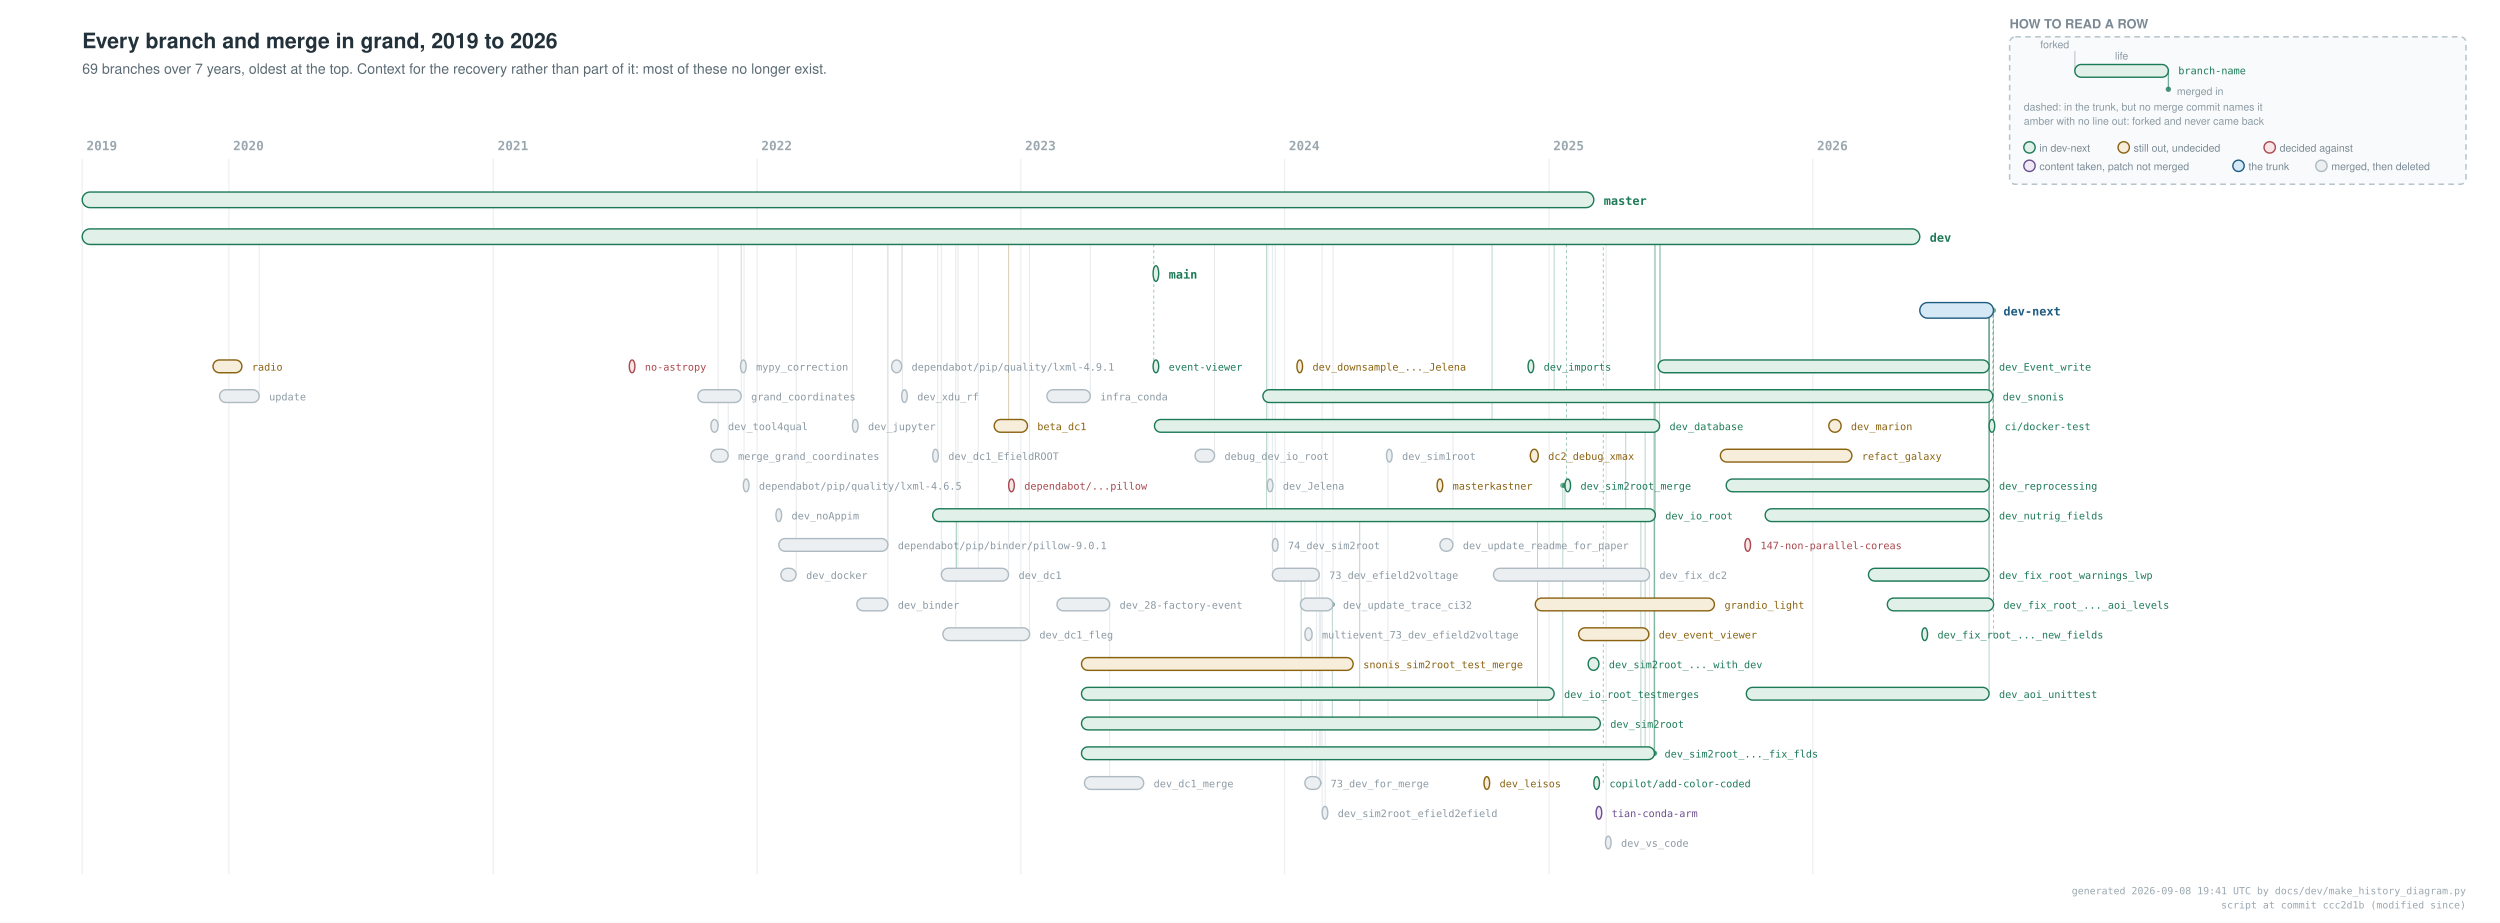
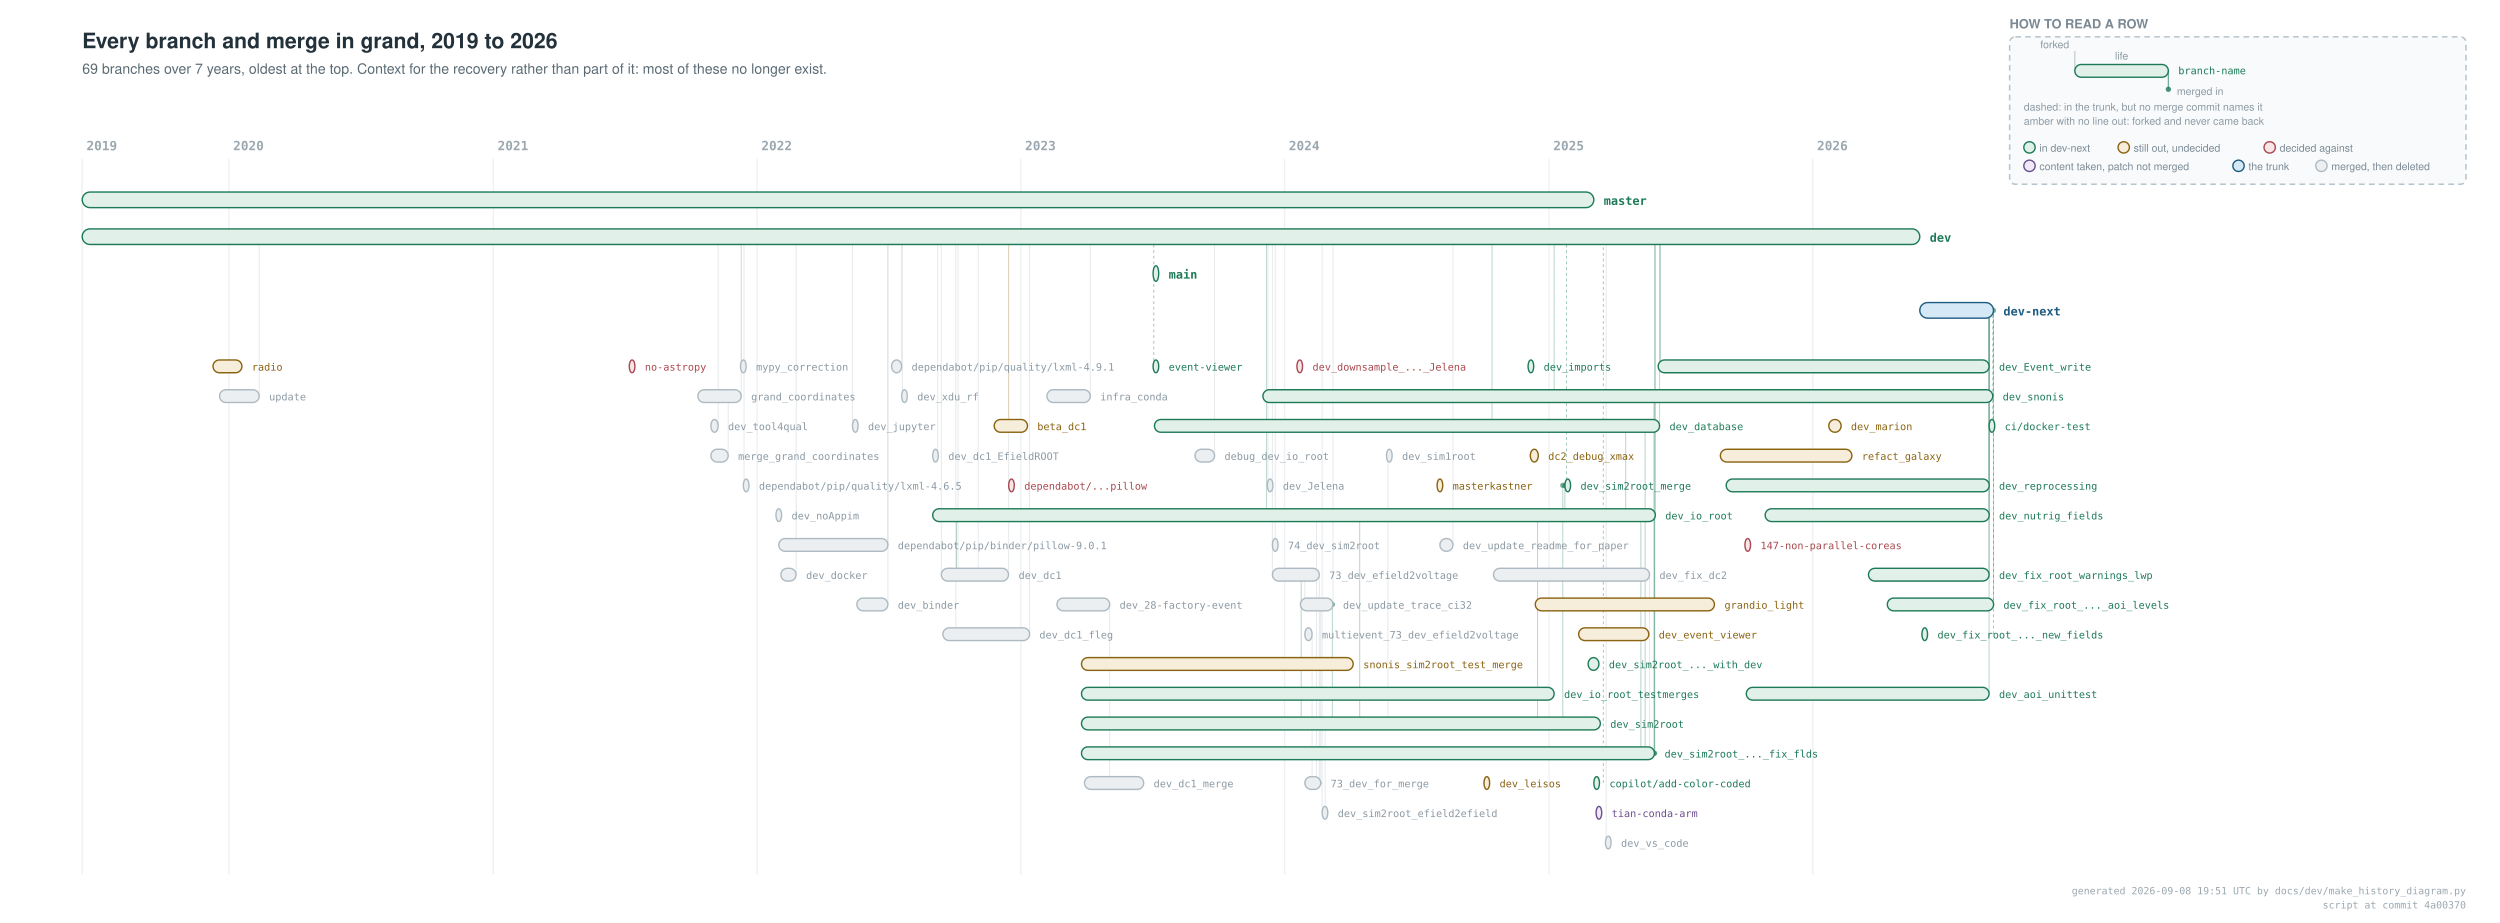
<svg xmlns="http://www.w3.org/2000/svg" viewBox="0 0 1764 651" width="1764" height="651" font-family="IBM Plex Sans, Helvetica, Arial, sans-serif">
  <rect width="1764" height="651" fill="#FFFFFF" />
  <text x="58" y="34" font-size="15" font-weight="600" fill="#22313A">Every branch and merge in grand, 2019 to 2026</text>
  <text x="58" y="52" font-size="10" fill="#5A6A73">69 branches over 7 years, oldest at the top. Context for the recovery rather than part of it: most of these no longer exist.</text>
  <line x1="58.0" y1="112" x2="58.0" y2="617" stroke="#EEF1F3" stroke-width="1" />
  <text x="61.0" y="106" font-family="IBM Plex Mono, monospace" font-size="9" font-weight="600" fill="#9AA7AF">2019</text>
  <line x1="161.5" y1="112" x2="161.5" y2="617" stroke="#EEF1F3" stroke-width="1" />
  <text x="164.5" y="106" font-family="IBM Plex Mono, monospace" font-size="9" font-weight="600" fill="#9AA7AF">2020</text>
  <line x1="348.1" y1="112" x2="348.1" y2="617" stroke="#EEF1F3" stroke-width="1" />
  <text x="351.1" y="106" font-family="IBM Plex Mono, monospace" font-size="9" font-weight="600" fill="#9AA7AF">2021</text>
  <line x1="534.2" y1="112" x2="534.2" y2="617" stroke="#EEF1F3" stroke-width="1" />
  <text x="537.2" y="106" font-family="IBM Plex Mono, monospace" font-size="9" font-weight="600" fill="#9AA7AF">2022</text>
  <line x1="720.3" y1="112" x2="720.3" y2="617" stroke="#EEF1F3" stroke-width="1" />
  <text x="723.3" y="106" font-family="IBM Plex Mono, monospace" font-size="9" font-weight="600" fill="#9AA7AF">2023</text>
  <line x1="906.4" y1="112" x2="906.4" y2="617" stroke="#EEF1F3" stroke-width="1" />
  <text x="909.4" y="106" font-family="IBM Plex Mono, monospace" font-size="9" font-weight="600" fill="#9AA7AF">2024</text>
  <line x1="1093.0" y1="112" x2="1093.0" y2="617" stroke="#EEF1F3" stroke-width="1" />
  <text x="1096.0" y="106" font-family="IBM Plex Mono, monospace" font-size="9" font-weight="600" fill="#9AA7AF">2025</text>
  <line x1="1279.1" y1="112" x2="1279.1" y2="617" stroke="#EEF1F3" stroke-width="1" />
  <text x="1282.1" y="106" font-family="IBM Plex Mono, monospace" font-size="9" font-weight="600" fill="#9AA7AF">2026</text>
  <path d="M 182.9 279.5 L 182.9 167.0" stroke="#AEBAC2" stroke-width="0.7" fill="none" opacity="0.32" />
  <circle cx="182.9" cy="167.0" r="1.9" fill="#AEBAC2" opacity="0.6" />
  <path d="M 506.7 300.5 L 506.7 167.0" stroke="#AEBAC2" stroke-width="0.7" fill="none" opacity="0.32" />
  <circle cx="506.7" cy="167.0" r="1.9" fill="#AEBAC2" opacity="0.6" />
  <path d="M 523.0 279.5 L 523.0 167.0" stroke="#AEBAC2" stroke-width="0.7" fill="none" opacity="0.32" />
  <circle cx="523.0" cy="167.0" r="1.9" fill="#AEBAC2" opacity="0.6" />
  <path d="M 513.8 321.5 L 513.8 279.5" stroke="#AEBAC2" stroke-width="0.7" fill="none" opacity="0.32" />
  <circle cx="513.8" cy="279.5" r="1.9" fill="#AEBAC2" opacity="0.6" />
  <path d="M 523.0 258.5 L 523.0 167.0" stroke="#AEBAC2" stroke-width="0.7" fill="none" opacity="0.32" />
  <circle cx="523.0" cy="167.0" r="1.9" fill="#AEBAC2" opacity="0.6" />
  <path d="M 525.0 342.5 L 525.0 167.0" stroke="#AEBAC2" stroke-width="0.7" fill="none" opacity="0.32" />
  <circle cx="525.0" cy="167.0" r="1.9" fill="#AEBAC2" opacity="0.6" />
  <path d="M 561.8 405.5 L 561.8 167.0" stroke="#AEBAC2" stroke-width="0.7" fill="none" opacity="0.32" />
  <circle cx="561.8" cy="167.0" r="1.9" fill="#AEBAC2" opacity="0.6" />
  <path d="M 601.5 300.5 L 601.5 167.0" stroke="#AEBAC2" stroke-width="0.7" fill="none" opacity="0.32" />
  <circle cx="601.5" cy="167.0" r="1.9" fill="#AEBAC2" opacity="0.6" />
  <path d="M 626.5 426.5 L 626.5 167.0" stroke="#AEBAC2" stroke-width="0.7" fill="none" opacity="0.32" />
  <circle cx="626.5" cy="167.0" r="1.9" fill="#AEBAC2" opacity="0.6" />
  <path d="M 626.5 384.5 L 626.5 167.0" stroke="#AEBAC2" stroke-width="0.7" fill="none" opacity="0.32" />
  <circle cx="626.5" cy="167.0" r="1.9" fill="#AEBAC2" opacity="0.6" />
  <path d="M 636.2 258.5 L 636.2 167.0" stroke="#AEBAC2" stroke-width="0.7" fill="none" opacity="0.32" />
  <circle cx="636.2" cy="167.0" r="1.9" fill="#AEBAC2" opacity="0.6" />
  <path d="M 636.7 279.5 L 636.7 167.0" stroke="#AEBAC2" stroke-width="0.7" fill="none" opacity="0.32" />
  <circle cx="636.7" cy="167.0" r="1.9" fill="#AEBAC2" opacity="0.6" />
  <path d="M 674.9 363.5 L 674.9 405.5" stroke="#1D7A57" stroke-width="0.7" fill="none" opacity="0.32" />
  <circle cx="674.9" cy="405.5" r="1.9" fill="#1D7A57" opacity="0.6" />
  <path d="M 661.7 321.5 L 661.7 167.0" stroke="#AEBAC2" stroke-width="0.7" fill="none" opacity="0.32" />
  <circle cx="661.7" cy="167.0" r="1.9" fill="#AEBAC2" opacity="0.6" />
  <path d="M 664.2 405.5 L 664.2 167.0" stroke="#AEBAC2" stroke-width="0.7" fill="none" opacity="0.32" />
  <circle cx="664.2" cy="167.0" r="1.9" fill="#AEBAC2" opacity="0.6" />
  <path d="M 674.4 447.5 L 674.4 167.0" stroke="#AEBAC2" stroke-width="0.7" fill="none" opacity="0.32" />
  <circle cx="674.4" cy="167.0" r="1.9" fill="#AEBAC2" opacity="0.6" />
  <path d="M 676.0 405.5 L 676.0 167.0" stroke="#AEBAC2" stroke-width="0.7" fill="none" opacity="0.32" />
  <circle cx="676.0" cy="167.0" r="1.9" fill="#AEBAC2" opacity="0.6" />
  <path d="M 690.2 405.5 L 690.2 167.0" stroke="#AEBAC2" stroke-width="0.7" fill="none" opacity="0.32" />
  <circle cx="690.2" cy="167.0" r="1.9" fill="#AEBAC2" opacity="0.6" />
  <path d="M 711.7 405.5 L 711.7 300.5" stroke="#AEBAC2" stroke-width="0.7" fill="none" opacity="0.32" />
  <circle cx="711.7" cy="300.5" r="1.9" fill="#AEBAC2" opacity="0.6" />
  <path d="M 711.7 300.5 L 711.7 167.0" stroke="#8A6210" stroke-width="0.7" fill="none" opacity="0.32" />
  <circle cx="711.7" cy="167.0" r="1.9" fill="#8A6210" opacity="0.6" />
  <path d="M 726.4 447.5 L 726.4 167.0" stroke="#AEBAC2" stroke-width="0.7" fill="none" opacity="0.32" />
  <circle cx="726.4" cy="167.0" r="1.9" fill="#AEBAC2" opacity="0.6" />
  <path d="M 769.3 279.5 L 769.3 167.0" stroke="#AEBAC2" stroke-width="0.7" fill="none" opacity="0.32" />
  <circle cx="769.3" cy="167.0" r="1.9" fill="#AEBAC2" opacity="0.6" />
  <path d="M 783.0 426.5 L 783.0 552.5" stroke="#AEBAC2" stroke-width="0.7" fill="none" opacity="0.32" />
  <circle cx="783.0" cy="552.5" r="1.9" fill="#AEBAC2" opacity="0.6" />
  <path d="M 1084.9 510.5 L 1084.9 363.5" stroke="#1D7A57" stroke-width="0.7" fill="none" opacity="0.32" />
  <circle cx="1084.9" cy="363.5" r="1.9" fill="#1D7A57" opacity="0.6" />
  <path d="M 1147.1 363.5 L 1147.1 300.5" stroke="#1D7A57" stroke-width="0.7" fill="none" opacity="0.32" />
  <circle cx="1147.1" cy="300.5" r="1.9" fill="#1D7A57" opacity="0.6" />
  <path d="M 857.0 321.5 L 857.0 167.0" stroke="#AEBAC2" stroke-width="0.7" fill="none" opacity="0.32" />
  <circle cx="857.0" cy="167.0" r="1.9" fill="#AEBAC2" opacity="0.6" />
  <path d="M 893.7 363.5 L 893.7 167.0" stroke="#1D7A57" stroke-width="0.7" fill="none" opacity="0.32" />
  <circle cx="893.7" cy="167.0" r="1.9" fill="#1D7A57" opacity="0.6" />
  <path d="M 894.7 342.5 L 894.7 167.0" stroke="#AEBAC2" stroke-width="0.7" fill="none" opacity="0.32" />
  <circle cx="894.7" cy="167.0" r="1.9" fill="#AEBAC2" opacity="0.6" />
  <path d="M 897.8 405.5 L 897.8 167.0" stroke="#AEBAC2" stroke-width="0.7" fill="none" opacity="0.32" />
  <circle cx="897.8" cy="167.0" r="1.9" fill="#AEBAC2" opacity="0.6" />
  <path d="M 899.8 384.5 L 899.8 167.0" stroke="#AEBAC2" stroke-width="0.7" fill="none" opacity="0.32" />
  <circle cx="899.8" cy="167.0" r="1.9" fill="#AEBAC2" opacity="0.6" />
  <path d="M 1052.8 300.5 L 1052.8 167.0" stroke="#1D7A57" stroke-width="0.7" fill="none" opacity="0.32" />
  <circle cx="1052.8" cy="167.0" r="1.9" fill="#1D7A57" opacity="0.6" />
  <path d="M 918.1 510.5 L 918.1 405.5" stroke="#1D7A57" stroke-width="0.7" fill="none" opacity="0.32" />
  <circle cx="918.1" cy="405.5" r="1.9" fill="#1D7A57" opacity="0.6" />
  <path d="M 920.7 405.5 L 920.7 426.5" stroke="#AEBAC2" stroke-width="0.7" fill="none" opacity="0.32" />
  <circle cx="920.7" cy="426.5" r="1.9" fill="#AEBAC2" opacity="0.6" />
  <path d="M 925.8 447.5 L 925.8 552.5" stroke="#AEBAC2" stroke-width="0.7" fill="none" opacity="0.32" />
  <circle cx="925.8" cy="552.5" r="1.9" fill="#AEBAC2" opacity="0.6" />
  <path d="M 928.9 552.5 L 928.9 363.5" stroke="#AEBAC2" stroke-width="0.7" fill="none" opacity="0.32" />
  <circle cx="928.9" cy="363.5" r="1.9" fill="#AEBAC2" opacity="0.6" />
  <path d="M 930.9 405.5 L 930.9 552.5" stroke="#AEBAC2" stroke-width="0.7" fill="none" opacity="0.32" />
  <circle cx="930.9" cy="552.5" r="1.9" fill="#AEBAC2" opacity="0.6" />
  <path d="M 931.9 552.5 L 931.9 426.5" stroke="#AEBAC2" stroke-width="0.7" fill="none" opacity="0.32" />
  <circle cx="931.9" cy="426.5" r="1.9" fill="#AEBAC2" opacity="0.6" />
  <path d="M 940.1 510.5 L 940.1 426.5" stroke="#1D7A57" stroke-width="0.7" fill="none" opacity="0.32" />
  <circle cx="940.1" cy="426.5" r="1.9" fill="#1D7A57" opacity="0.6" />
  <path d="M 932.9 573.5 L 932.9 167.0" stroke="#AEBAC2" stroke-width="0.7" fill="none" opacity="0.32" />
  <circle cx="932.9" cy="167.0" r="1.9" fill="#AEBAC2" opacity="0.6" />
  <path d="M 935.0 573.5 L 935.0 510.5" stroke="#AEBAC2" stroke-width="0.7" fill="none" opacity="0.32" />
  <circle cx="935.0" cy="510.5" r="1.9" fill="#AEBAC2" opacity="0.6" />
  <path d="M 940.6 426.5 L 940.6 167.0" stroke="#AEBAC2" stroke-width="0.7" fill="none" opacity="0.32" />
  <circle cx="940.6" cy="167.0" r="1.9" fill="#AEBAC2" opacity="0.6" />
  <path d="M 959.4 363.5 L 959.4 510.5" stroke="#1D7A57" stroke-width="0.7" fill="none" opacity="0.32" />
  <circle cx="959.4" cy="510.5" r="1.9" fill="#1D7A57" opacity="0.6" />
  <path d="M 979.3 321.5 L 979.3 510.5" stroke="#AEBAC2" stroke-width="0.7" fill="none" opacity="0.32" />
  <circle cx="979.3" cy="510.5" r="1.9" fill="#AEBAC2" opacity="0.6" />
  <path d="M 1025.2 384.5 L 1025.2 167.0" stroke="#AEBAC2" stroke-width="0.7" fill="none" opacity="0.32" />
  <circle cx="1025.2" cy="167.0" r="1.9" fill="#AEBAC2" opacity="0.6" />
  <path d="M 1096.6 279.5 L 1096.6 167.0" stroke="#1D7A57" stroke-width="0.7" fill="none" opacity="0.32" />
  <circle cx="1096.6" cy="167.0" r="1.9" fill="#1D7A57" opacity="0.6" />
  <path d="M 1104.2 363.5 L 1104.2 342.5" stroke="#1D7A57" stroke-width="0.7" fill="none" opacity="0.32" />
  <circle cx="1104.2" cy="342.5" r="1.9" fill="#1D7A57" opacity="0.6" />
  <path d="M 1102.7 510.5 L 1102.7 342.5" stroke="#1D7A57" stroke-width="0.7" fill="none" opacity="0.32" />
  <circle cx="1102.7" cy="342.5" r="1.9" fill="#1D7A57" opacity="0.6" />
  <path d="M 1167.5 363.5 L 1167.5 531.5" stroke="#1D7A57" stroke-width="0.7" fill="none" opacity="0.32" />
  <circle cx="1167.5" cy="531.5" r="1.9" fill="#1D7A57" opacity="0.6" />
  <path d="M 1167.0 279.5 L 1167.0 531.5" stroke="#1D7A57" stroke-width="0.7" fill="none" opacity="0.32" />
  <circle cx="1167.0" cy="531.5" r="1.9" fill="#1D7A57" opacity="0.6" />
  <path d="M 1133.3 594.5 L 1133.3 167.0" stroke="#AEBAC2" stroke-width="0.7" fill="none" opacity="0.32" />
  <circle cx="1133.3" cy="167.0" r="1.9" fill="#AEBAC2" opacity="0.6" />
  <path d="M 1157.8 531.5 L 1157.8 363.5" stroke="#1D7A57" stroke-width="0.7" fill="none" opacity="0.32" />
  <circle cx="1157.8" cy="363.5" r="1.9" fill="#1D7A57" opacity="0.6" />
  <path d="M 1160.8 531.5 L 1160.8 300.5" stroke="#1D7A57" stroke-width="0.7" fill="none" opacity="0.32" />
  <circle cx="1160.8" cy="300.5" r="1.9" fill="#1D7A57" opacity="0.6" />
  <path d="M 1163.9 405.5 L 1163.9 531.5" stroke="#AEBAC2" stroke-width="0.7" fill="none" opacity="0.32" />
  <circle cx="1163.9" cy="531.5" r="1.9" fill="#AEBAC2" opacity="0.6" />
  <path d="M 1167.5 531.5 L 1167.5 167.0" stroke="#1D7A57" stroke-width="0.7" fill="none" opacity="0.32" />
  <circle cx="1167.5" cy="167.0" r="1.9" fill="#1D7A57" opacity="0.6" />
  <path d="M 1168.0 363.5 L 1168.0 167.0" stroke="#1D7A57" stroke-width="0.7" fill="none" opacity="0.32" />
  <circle cx="1168.0" cy="167.0" r="1.9" fill="#1D7A57" opacity="0.6" />
  <path d="M 1171.6 258.5 L 1171.6 167.0" stroke="#1D7A57" stroke-width="0.7" fill="none" opacity="0.32" />
  <circle cx="1171.6" cy="167.0" r="1.9" fill="#1D7A57" opacity="0.6" />
  <path d="M 1171.0 300.5 L 1171.0 167.0" stroke="#1D7A57" stroke-width="0.7" fill="none" opacity="0.32" />
  <circle cx="1171.0" cy="167.0" r="1.9" fill="#1D7A57" opacity="0.6" />
  <path d="M 1403.5 405.5 L 1403.5 219.0" stroke="#1D7A57" stroke-width="0.7" fill="none" opacity="0.32" />
  <circle cx="1403.5" cy="219.0" r="1.9" fill="#1D7A57" opacity="0.6" />
  <path d="M 1403.5 363.5 L 1403.5 219.0" stroke="#1D7A57" stroke-width="0.7" fill="none" opacity="0.32" />
  <circle cx="1403.5" cy="219.0" r="1.9" fill="#1D7A57" opacity="0.6" />
  <path d="M 1403.5 342.5 L 1403.5 219.0" stroke="#1D7A57" stroke-width="0.7" fill="none" opacity="0.32" />
  <circle cx="1403.5" cy="219.0" r="1.9" fill="#1D7A57" opacity="0.6" />
  <path d="M 1403.5 258.5 L 1403.5 219.0" stroke="#1D7A57" stroke-width="0.7" fill="none" opacity="0.32" />
  <circle cx="1403.5" cy="219.0" r="1.9" fill="#1D7A57" opacity="0.6" />
  <path d="M 1403.5 489.5 L 1403.5 219.0" stroke="#1D7A57" stroke-width="0.7" fill="none" opacity="0.32" />
  <circle cx="1403.5" cy="219.0" r="1.9" fill="#1D7A57" opacity="0.6" />
  <path d="M 1406.6 426.5 L 1406.6 219.0" stroke="#1D7A57" stroke-width="0.7" fill="none" opacity="0.32" />
  <circle cx="1406.6" cy="219.0" r="1.9" fill="#1D7A57" opacity="0.6" />
  <path d="M 814.1 258.5 L 814.1 167.0" stroke="#1D7A57" stroke-width="0.7" stroke-dasharray="2 2" fill="none" opacity="0.42" />
  <path d="M 1105.3 342.5 L 1105.3 167.0" stroke="#1D7A57" stroke-width="0.7" stroke-dasharray="2 2" fill="none" opacity="0.42" />
  <path d="M 1131.3 552.5 L 1131.3 167.0" stroke="#1D7A57" stroke-width="0.7" stroke-dasharray="2 2" fill="none" opacity="0.42" />
  <path d="M 1406.6 447.5 L 1406.6 219.0" stroke="#1D7A57" stroke-width="0.7" stroke-dasharray="2 2" fill="none" opacity="0.42" />
  <path d="M 1406.1 300.5 L 1406.1 219.0" stroke="#1D7A57" stroke-width="0.7" stroke-dasharray="2 2" fill="none" opacity="0.42" />
  <rect x="58.0" y="135.5" width="1066.6" height="11" rx="5.5" fill="#E1F1EA" stroke="#1D7A57" stroke-width="1" />
  <text x="1131.6" y="144.6" font-family="IBM Plex Mono, monospace" font-size="8.4" font-weight="600" fill="#1D7A57">master</text>
  <rect x="58.0" y="161.5" width="1296.6" height="11" rx="5.5" fill="#E1F1EA" stroke="#1D7A57" stroke-width="1" />
  <text x="1361.6" y="170.6" font-family="IBM Plex Mono, monospace" font-size="8.4" font-weight="600" fill="#1D7A57">dev</text>
  <rect x="813.6" y="187.5" width="4.0" height="11" rx="5.5" fill="#E1F1EA" stroke="#1D7A57" stroke-width="1" />
  <text x="824.6" y="196.6" font-family="IBM Plex Mono, monospace" font-size="8.4" font-weight="600" fill="#1D7A57">main</text>
  <rect x="1354.6" y="213.5" width="52.0" height="11" rx="5.5" fill="#D5E8F5" stroke="#1F5C82" stroke-width="1" />
  <text x="1413.6" y="222.6" font-family="IBM Plex Mono, monospace" font-size="8.4" font-weight="600" fill="#1F5C82">dev-next</text>
  <rect x="150.3" y="254.0" width="20.4" height="9" rx="4.5" fill="#F6EDDA" stroke="#8A6210" stroke-width="1" />
  <text x="177.7" y="261.5" font-family="IBM Plex Mono, monospace" font-size="7.2" font-weight="500" fill="#8A6210">radio</text>
  <rect x="154.9" y="275.0" width="28.0" height="9" rx="4.5" fill="#ECEFF1" stroke="#AEBAC2" stroke-width="1" />
  <text x="189.9" y="282.5" font-family="IBM Plex Mono, monospace" font-size="7.2" font-weight="500" fill="#8B99A3">update</text>
  <rect x="444.0" y="254.0" width="4.0" height="9" rx="4.5" fill="#F7E6E7" stroke="#A9484E" stroke-width="1" />
  <text x="455.0" y="261.5" font-family="IBM Plex Mono, monospace" font-size="7.2" font-weight="500" fill="#A9484E">no-astropy</text>
  <rect x="492.4" y="275.0" width="30.6" height="9" rx="4.5" fill="#ECEFF1" stroke="#AEBAC2" stroke-width="1" />
  <text x="530.0" y="282.5" font-family="IBM Plex Mono, monospace" font-size="7.2" font-weight="500" fill="#8B99A3">grand_coordinates</text>
  <rect x="501.6" y="296.0" width="5.1" height="9" rx="4.5" fill="#ECEFF1" stroke="#AEBAC2" stroke-width="1" />
  <text x="513.7" y="303.5" font-family="IBM Plex Mono, monospace" font-size="7.2" font-weight="500" fill="#8B99A3">dev_tool4qual</text>
  <rect x="501.6" y="317.0" width="12.2" height="9" rx="4.5" fill="#ECEFF1" stroke="#AEBAC2" stroke-width="1" />
  <text x="520.8" y="324.5" font-family="IBM Plex Mono, monospace" font-size="7.2" font-weight="500" fill="#8B99A3">merge_grand_coordinates</text>
  <rect x="522.5" y="254.0" width="4.0" height="9" rx="4.5" fill="#ECEFF1" stroke="#AEBAC2" stroke-width="1" />
  <text x="533.5" y="261.5" font-family="IBM Plex Mono, monospace" font-size="7.2" font-weight="500" fill="#8B99A3">mypy_correction</text>
  <rect x="524.5" y="338.0" width="4.0" height="9" rx="4.5" fill="#ECEFF1" stroke="#AEBAC2" stroke-width="1" />
  <text x="535.5" y="345.5" font-family="IBM Plex Mono, monospace" font-size="7.2" font-weight="500" fill="#8B99A3">dependabot/pip/quality/lxml-4.6.5</text>
  <rect x="547.5" y="359.0" width="4.0" height="9" rx="4.5" fill="#ECEFF1" stroke="#AEBAC2" stroke-width="1" />
  <text x="558.5" y="366.5" font-family="IBM Plex Mono, monospace" font-size="7.2" font-weight="500" fill="#8B99A3">dev_noAppim</text>
  <rect x="549.5" y="380.0" width="77.0" height="9" rx="4.5" fill="#ECEFF1" stroke="#AEBAC2" stroke-width="1" />
  <text x="633.5" y="387.5" font-family="IBM Plex Mono, monospace" font-size="7.2" font-weight="500" fill="#8B99A3">dependabot/pip/binder/pillow-9.0.1</text>
  <rect x="551.0" y="401.0" width="10.7" height="9" rx="4.5" fill="#ECEFF1" stroke="#AEBAC2" stroke-width="1" />
  <text x="568.8" y="408.5" font-family="IBM Plex Mono, monospace" font-size="7.2" font-weight="500" fill="#8B99A3">dev_docker</text>
  <rect x="601.5" y="296.0" width="4.0" height="9" rx="4.5" fill="#ECEFF1" stroke="#AEBAC2" stroke-width="1" />
  <text x="612.5" y="303.5" font-family="IBM Plex Mono, monospace" font-size="7.2" font-weight="500" fill="#8B99A3">dev_jupyter</text>
  <rect x="604.6" y="422.0" width="21.9" height="9" rx="4.5" fill="#ECEFF1" stroke="#AEBAC2" stroke-width="1" />
  <text x="633.5" y="429.5" font-family="IBM Plex Mono, monospace" font-size="7.2" font-weight="500" fill="#8B99A3">dev_binder</text>
  <rect x="629.1" y="254.0" width="7.1" height="9" rx="4.5" fill="#ECEFF1" stroke="#AEBAC2" stroke-width="1" />
  <text x="643.2" y="261.5" font-family="IBM Plex Mono, monospace" font-size="7.2" font-weight="500" fill="#8B99A3">dependabot/pip/quality/lxml-4.9.1</text>
  <rect x="636.2" y="275.0" width="4.0" height="9" rx="4.5" fill="#ECEFF1" stroke="#AEBAC2" stroke-width="1" />
  <text x="647.2" y="282.5" font-family="IBM Plex Mono, monospace" font-size="7.2" font-weight="500" fill="#8B99A3">dev_xdu_rf</text>
  <rect x="658.1" y="317.0" width="4.0" height="9" rx="4.5" fill="#ECEFF1" stroke="#AEBAC2" stroke-width="1" />
  <text x="669.1" y="324.5" font-family="IBM Plex Mono, monospace" font-size="7.2" font-weight="500" fill="#8B99A3">dev_dc1_EfieldROOT</text>
  <rect x="658.1" y="359.0" width="509.9" height="9" rx="4.5" fill="#E1F1EA" stroke="#1D7A57" stroke-width="1" />
  <text x="1175.0" y="366.5" font-family="IBM Plex Mono, monospace" font-size="7.2" font-weight="500" fill="#1D7A57">dev_io_root</text>
  <rect x="664.2" y="401.0" width="47.4" height="9" rx="4.5" fill="#ECEFF1" stroke="#AEBAC2" stroke-width="1" />
  <text x="718.7" y="408.5" font-family="IBM Plex Mono, monospace" font-size="7.2" font-weight="500" fill="#8B99A3">dev_dc1</text>
  <rect x="665.3" y="443.0" width="61.2" height="9" rx="4.5" fill="#ECEFF1" stroke="#AEBAC2" stroke-width="1" />
  <text x="733.4" y="450.5" font-family="IBM Plex Mono, monospace" font-size="7.2" font-weight="500" fill="#8B99A3">dev_dc1_fleg</text>
  <rect x="701.5" y="296.0" width="23.5" height="9" rx="4.5" fill="#F6EDDA" stroke="#8A6210" stroke-width="1" />
  <text x="731.9" y="303.5" font-family="IBM Plex Mono, monospace" font-size="7.2" font-weight="500" fill="#8A6210">beta_dc1</text>
  <rect x="711.7" y="338.0" width="4.0" height="9" rx="4.5" fill="#F7E6E7" stroke="#A9484E" stroke-width="1" />
  <text x="722.7" y="345.5" font-family="IBM Plex Mono, monospace" font-size="7.2" font-weight="500" fill="#A9484E">dependabot/...pillow</text>
  <rect x="738.7" y="275.0" width="30.6" height="9" rx="4.5" fill="#ECEFF1" stroke="#AEBAC2" stroke-width="1" />
  <text x="776.3" y="282.5" font-family="IBM Plex Mono, monospace" font-size="7.2" font-weight="500" fill="#8B99A3">infra_conda</text>
  <rect x="745.8" y="422.0" width="37.2" height="9" rx="4.5" fill="#ECEFF1" stroke="#AEBAC2" stroke-width="1" />
  <text x="790.0" y="429.5" font-family="IBM Plex Mono, monospace" font-size="7.2" font-weight="500" fill="#8B99A3">dev_28-factory-event</text>
  <rect x="763.1" y="464.0" width="191.7" height="9" rx="4.5" fill="#F6EDDA" stroke="#8A6210" stroke-width="1" />
  <text x="961.9" y="471.5" font-family="IBM Plex Mono, monospace" font-size="7.2" font-weight="500" fill="#8A6210">snonis_sim2root_test_merge</text>
  <rect x="763.1" y="485.0" width="333.5" height="9" rx="4.5" fill="#E1F1EA" stroke="#1D7A57" stroke-width="1" />
  <text x="1103.6" y="492.5" font-family="IBM Plex Mono, monospace" font-size="7.2" font-weight="500" fill="#1D7A57">dev_io_root_testmerges</text>
  <rect x="763.1" y="506.0" width="366.1" height="9" rx="4.5" fill="#E1F1EA" stroke="#1D7A57" stroke-width="1" />
  <text x="1136.2" y="513.5" font-family="IBM Plex Mono, monospace" font-size="7.2" font-weight="500" fill="#1D7A57">dev_sim2root</text>
  <rect x="763.1" y="527.0" width="404.3" height="9" rx="4.5" fill="#E1F1EA" stroke="#1D7A57" stroke-width="1" />
  <text x="1174.5" y="534.5" font-family="IBM Plex Mono, monospace" font-size="7.2" font-weight="500" fill="#1D7A57">dev_sim2root_..._fix_flds</text>
  <rect x="765.2" y="548.0" width="41.8" height="9" rx="4.5" fill="#ECEFF1" stroke="#AEBAC2" stroke-width="1" />
  <text x="814.0" y="555.5" font-family="IBM Plex Mono, monospace" font-size="7.2" font-weight="500" fill="#8B99A3">dev_dc1_merge</text>
  <rect x="813.6" y="254.0" width="4.0" height="9" rx="4.5" fill="#E1F1EA" stroke="#1D7A57" stroke-width="1" />
  <text x="824.6" y="261.5" font-family="IBM Plex Mono, monospace" font-size="7.2" font-weight="500" fill="#1D7A57">event-viewer</text>
  <rect x="814.6" y="296.0" width="356.4" height="9" rx="4.5" fill="#E1F1EA" stroke="#1D7A57" stroke-width="1" />
  <text x="1178.0" y="303.5" font-family="IBM Plex Mono, monospace" font-size="7.2" font-weight="500" fill="#1D7A57">dev_database</text>
  <rect x="843.2" y="317.0" width="13.8" height="9" rx="4.5" fill="#ECEFF1" stroke="#AEBAC2" stroke-width="1" />
  <text x="864.0" y="324.5" font-family="IBM Plex Mono, monospace" font-size="7.2" font-weight="500" fill="#8B99A3">debug_dev_io_root</text>
  <rect x="891.1" y="275.0" width="515.0" height="9" rx="4.5" fill="#E1F1EA" stroke="#1D7A57" stroke-width="1" />
  <text x="1413.1" y="282.5" font-family="IBM Plex Mono, monospace" font-size="7.2" font-weight="500" fill="#1D7A57">dev_snonis</text>
  <rect x="894.2" y="338.0" width="4.0" height="9" rx="4.5" fill="#ECEFF1" stroke="#AEBAC2" stroke-width="1" />
  <text x="905.2" y="345.5" font-family="IBM Plex Mono, monospace" font-size="7.2" font-weight="500" fill="#8B99A3">dev_Jelena</text>
  <rect x="897.8" y="380.0" width="4.0" height="9" rx="4.5" fill="#ECEFF1" stroke="#AEBAC2" stroke-width="1" />
  <text x="908.8" y="387.5" font-family="IBM Plex Mono, monospace" font-size="7.2" font-weight="500" fill="#8B99A3">74_dev_sim2root</text>
  <rect x="897.8" y="401.0" width="33.1" height="9" rx="4.5" fill="#ECEFF1" stroke="#AEBAC2" stroke-width="1" />
  <text x="937.9" y="408.5" font-family="IBM Plex Mono, monospace" font-size="7.2" font-weight="500" fill="#8B99A3">73_dev_efield2voltage</text>
-   <rect x="915.1" y="254.0" width="4.0" height="9" rx="4.5" fill="#F6EDDA" stroke="#8A6210" stroke-width="1" />
-   <text x="926.1" y="261.5" font-family="IBM Plex Mono, monospace" font-size="7.2" font-weight="500" fill="#8A6210">dev_downsample_..._Jelena</text>
+   <rect x="915.1" y="254.0" width="4.0" height="9" rx="4.5" fill="#F7E6E7" stroke="#A9484E" stroke-width="1" />
+   <text x="926.1" y="261.5" font-family="IBM Plex Mono, monospace" font-size="7.2" font-weight="500" fill="#A9484E">dev_downsample_..._Jelena</text>
  <rect x="917.6" y="422.0" width="22.9" height="9" rx="4.5" fill="#ECEFF1" stroke="#AEBAC2" stroke-width="1" />
  <text x="947.6" y="429.5" font-family="IBM Plex Mono, monospace" font-size="7.2" font-weight="500" fill="#8B99A3">dev_update_trace_ci32</text>
  <rect x="920.7" y="443.0" width="5.1" height="9" rx="4.5" fill="#ECEFF1" stroke="#AEBAC2" stroke-width="1" />
  <text x="932.8" y="450.5" font-family="IBM Plex Mono, monospace" font-size="7.2" font-weight="500" fill="#8B99A3">multievent_73_dev_efield2voltage</text>
  <rect x="920.7" y="548.0" width="11.2" height="9" rx="4.5" fill="#ECEFF1" stroke="#AEBAC2" stroke-width="1" />
  <text x="938.9" y="555.5" font-family="IBM Plex Mono, monospace" font-size="7.2" font-weight="500" fill="#8B99A3">73_dev_for_merge</text>
  <rect x="932.9" y="569.0" width="4.0" height="9" rx="4.5" fill="#ECEFF1" stroke="#AEBAC2" stroke-width="1" />
  <text x="943.9" y="576.5" font-family="IBM Plex Mono, monospace" font-size="7.2" font-weight="500" fill="#8B99A3">dev_sim2root_efield2efield</text>
  <rect x="978.3" y="317.0" width="4.0" height="9" rx="4.5" fill="#ECEFF1" stroke="#AEBAC2" stroke-width="1" />
  <text x="989.3" y="324.5" font-family="IBM Plex Mono, monospace" font-size="7.2" font-weight="500" fill="#8B99A3">dev_sim1root</text>
  <rect x="1014.0" y="338.0" width="4.0" height="9" rx="4.5" fill="#F6EDDA" stroke="#8A6210" stroke-width="1" />
  <text x="1025.0" y="345.5" font-family="IBM Plex Mono, monospace" font-size="7.2" font-weight="500" fill="#8A6210">masterkastner</text>
  <rect x="1016.0" y="380.0" width="9.2" height="9" rx="4.5" fill="#ECEFF1" stroke="#AEBAC2" stroke-width="1" />
  <text x="1032.2" y="387.5" font-family="IBM Plex Mono, monospace" font-size="7.2" font-weight="500" fill="#8B99A3">dev_update_readme_for_paper</text>
  <rect x="1047.1" y="548.0" width="4.0" height="9" rx="4.5" fill="#F6EDDA" stroke="#8A6210" stroke-width="1" />
  <text x="1058.1" y="555.5" font-family="IBM Plex Mono, monospace" font-size="7.2" font-weight="500" fill="#8A6210">dev_leisos</text>
  <rect x="1053.8" y="401.0" width="110.1" height="9" rx="4.5" fill="#ECEFF1" stroke="#AEBAC2" stroke-width="1" />
  <text x="1170.9" y="408.5" font-family="IBM Plex Mono, monospace" font-size="7.2" font-weight="500" fill="#8B99A3">dev_fix_dc2</text>
  <rect x="1078.2" y="254.0" width="4.0" height="9" rx="4.5" fill="#E1F1EA" stroke="#1D7A57" stroke-width="1" />
  <text x="1089.2" y="261.5" font-family="IBM Plex Mono, monospace" font-size="7.2" font-weight="500" fill="#1D7A57">dev_imports</text>
  <rect x="1079.8" y="317.0" width="5.6" height="9" rx="4.5" fill="#F6EDDA" stroke="#8A6210" stroke-width="1" />
  <text x="1092.4" y="324.5" font-family="IBM Plex Mono, monospace" font-size="7.2" font-weight="500" fill="#8A6210">dc2_debug_xmax</text>
  <rect x="1083.3" y="422.0" width="126.4" height="9" rx="4.5" fill="#F6EDDA" stroke="#8A6210" stroke-width="1" />
  <text x="1216.8" y="429.5" font-family="IBM Plex Mono, monospace" font-size="7.2" font-weight="500" fill="#8A6210">grandio_light</text>
  <rect x="1104.2" y="338.0" width="4.0" height="9" rx="4.5" fill="#E1F1EA" stroke="#1D7A57" stroke-width="1" />
  <text x="1115.2" y="345.5" font-family="IBM Plex Mono, monospace" font-size="7.2" font-weight="500" fill="#1D7A57">dev_sim2root_merge</text>
  <rect x="1113.9" y="443.0" width="49.5" height="9" rx="4.5" fill="#F6EDDA" stroke="#8A6210" stroke-width="1" />
  <text x="1170.4" y="450.5" font-family="IBM Plex Mono, monospace" font-size="7.2" font-weight="500" fill="#8A6210">dev_event_viewer</text>
  <rect x="1120.6" y="464.0" width="7.6" height="9" rx="4.5" fill="#E1F1EA" stroke="#1D7A57" stroke-width="1" />
  <text x="1135.2" y="471.5" font-family="IBM Plex Mono, monospace" font-size="7.2" font-weight="500" fill="#1D7A57">dev_sim2root_..._with_dev</text>
  <rect x="1124.6" y="548.0" width="4.0" height="9" rx="4.5" fill="#E1F1EA" stroke="#1D7A57" stroke-width="1" />
  <text x="1135.6" y="555.5" font-family="IBM Plex Mono, monospace" font-size="7.2" font-weight="500" fill="#1D7A57">copilot/add-color-coded</text>
  <rect x="1126.2" y="569.0" width="4.0" height="9" rx="4.5" fill="#EFE9F5" stroke="#6B4E8E" stroke-width="1" />
  <text x="1137.2" y="576.5" font-family="IBM Plex Mono, monospace" font-size="7.2" font-weight="500" fill="#6B4E8E">tian-conda-arm</text>
  <rect x="1132.8" y="590.0" width="4.0" height="9" rx="4.5" fill="#ECEFF1" stroke="#AEBAC2" stroke-width="1" />
  <text x="1143.8" y="597.5" font-family="IBM Plex Mono, monospace" font-size="7.2" font-weight="500" fill="#8B99A3">dev_vs_code</text>
  <rect x="1170.0" y="254.0" width="233.5" height="9" rx="4.5" fill="#E1F1EA" stroke="#1D7A57" stroke-width="1" />
  <text x="1410.5" y="261.5" font-family="IBM Plex Mono, monospace" font-size="7.2" font-weight="500" fill="#1D7A57">dev_Event_write</text>
  <rect x="1213.9" y="317.0" width="92.8" height="9" rx="4.5" fill="#F6EDDA" stroke="#8A6210" stroke-width="1" />
  <text x="1313.7" y="324.5" font-family="IBM Plex Mono, monospace" font-size="7.2" font-weight="500" fill="#8A6210">refact_galaxy</text>
  <rect x="1218.0" y="338.0" width="185.6" height="9" rx="4.5" fill="#E1F1EA" stroke="#1D7A57" stroke-width="1" />
  <text x="1410.5" y="345.5" font-family="IBM Plex Mono, monospace" font-size="7.2" font-weight="500" fill="#1D7A57">dev_reprocessing</text>
  <rect x="1231.2" y="380.0" width="4.0" height="9" rx="4.5" fill="#F7E6E7" stroke="#A9484E" stroke-width="1" />
  <text x="1242.2" y="387.5" font-family="IBM Plex Mono, monospace" font-size="7.2" font-weight="500" fill="#A9484E">147-non-parallel-coreas</text>
  <rect x="1232.2" y="485.0" width="171.3" height="9" rx="4.5" fill="#E1F1EA" stroke="#1D7A57" stroke-width="1" />
  <text x="1410.5" y="492.5" font-family="IBM Plex Mono, monospace" font-size="7.2" font-weight="500" fill="#1D7A57">dev_aoi_unittest</text>
  <rect x="1245.5" y="359.0" width="158.1" height="9" rx="4.5" fill="#E1F1EA" stroke="#1D7A57" stroke-width="1" />
  <text x="1410.5" y="366.5" font-family="IBM Plex Mono, monospace" font-size="7.2" font-weight="500" fill="#1D7A57">dev_nutrig_fields</text>
  <rect x="1290.4" y="296.0" width="8.7" height="9" rx="4.5" fill="#F6EDDA" stroke="#8A6210" stroke-width="1" />
  <text x="1306.0" y="303.5" font-family="IBM Plex Mono, monospace" font-size="7.2" font-weight="500" fill="#8A6210">dev_marion</text>
  <rect x="1318.4" y="401.0" width="85.1" height="9" rx="4.5" fill="#E1F1EA" stroke="#1D7A57" stroke-width="1" />
  <text x="1410.5" y="408.5" font-family="IBM Plex Mono, monospace" font-size="7.2" font-weight="500" fill="#1D7A57">dev_fix_root_warnings_lwp</text>
  <rect x="1331.7" y="422.0" width="75.0" height="9" rx="4.5" fill="#E1F1EA" stroke="#1D7A57" stroke-width="1" />
  <text x="1413.6" y="429.5" font-family="IBM Plex Mono, monospace" font-size="7.2" font-weight="500" fill="#1D7A57">dev_fix_root_..._aoi_levels</text>
  <rect x="1356.1" y="443.0" width="4.0" height="9" rx="4.5" fill="#E1F1EA" stroke="#1D7A57" stroke-width="1" />
  <text x="1367.1" y="450.5" font-family="IBM Plex Mono, monospace" font-size="7.2" font-weight="500" fill="#1D7A57">dev_fix_root_..._new_fields</text>
  <rect x="1403.5" y="296.0" width="4.0" height="9" rx="4.5" fill="#E1F1EA" stroke="#1D7A57" stroke-width="1" />
  <text x="1414.5" y="303.5" font-family="IBM Plex Mono, monospace" font-size="7.2" font-weight="500" fill="#1D7A57">ci/docker-test</text>
  <text x="1418.0" y="20.0" font-size="9" font-weight="600" fill="#7A8994">HOW TO READ A ROW</text>
  <rect x="1418.0" y="26.0" width="322" height="104" rx="4" fill="#F8FAFB" stroke="#B7C4CC" stroke-width="1.1" stroke-dasharray="4 3" />
  <path d="M 1464.0 36.0 L 1464.0 50.0" stroke="#AEBAC2" stroke-width="0.9" opacity="0.7" />
  <rect x="1464.0" y="45.5" width="66" height="9" rx="4.5" fill="#E1F1EA" stroke="#1D7A57" stroke-width="1" />
  <text x="1537.0" y="52.4" font-family="IBM Plex Mono, monospace" font-size="7.2" font-weight="500" fill="#1D7A57">branch-name</text>
  <path d="M 1530.0 50.0 L 1530.0 63.0" stroke="#1D7A57" stroke-width="0.9" opacity="0.6" />
  <circle cx="1530.0" cy="63.0" r="1.9" fill="#1D7A57" opacity="0.8" />
  <text x="1460.0" y="34.0" font-size="7.4" fill="#8B99A3" text-anchor="end">forked</text>
  <text x="1497.0" y="42.0" font-size="7.4" fill="#8B99A3" text-anchor="middle">life</text>
  <text x="1536.0" y="67.0" font-size="7.4" fill="#8B99A3" text-anchor="start">merged in</text>
  <text x="1428.0" y="78.0" font-size="7.4" fill="#8B99A3">dashed: in the trunk, but no merge commit names it</text>
  <text x="1428.0" y="88.0" font-size="7.4" fill="#8B99A3">amber with no line out: forked and never came back</text>
  <rect x="1428.0" y="100.0" width="8" height="8" rx="4" fill="#E1F1EA" stroke="#1D7A57" />
  <text x="1439.0" y="107.0" font-size="7.4" fill="#7A8994">in dev-next</text>
  <rect x="1494.5" y="100.0" width="8" height="8" rx="4" fill="#F6EDDA" stroke="#8A6210" />
  <text x="1505.5" y="107.0" font-size="7.4" fill="#7A8994">still out, undecided</text>
  <rect x="1597.5" y="100.0" width="8" height="8" rx="4" fill="#F7E6E7" stroke="#A9484E" />
  <text x="1608.5" y="107.0" font-size="7.4" fill="#7A8994">decided against</text>
  <rect x="1428.0" y="113.0" width="8" height="8" rx="4" fill="#EFE9F5" stroke="#6B4E8E" />
  <text x="1439.0" y="120.0" font-size="7.4" fill="#7A8994">content taken, patch not merged</text>
  <rect x="1575.5" y="113.0" width="8" height="8" rx="4" fill="#D5E8F5" stroke="#1F5C82" />
  <text x="1586.5" y="120.0" font-size="7.4" fill="#7A8994">the trunk</text>
  <rect x="1634.0" y="113.0" width="8" height="8" rx="4" fill="#ECEFF1" stroke="#AEBAC2" />
  <text x="1645.0" y="120.0" font-size="7.4" fill="#7A8994">merged, then deleted</text>
-   <text x="1740.0" y="631.0" font-family="IBM Plex Mono, monospace" font-size="7" fill="#9AA7AF" text-anchor="end">generated 2026-09-08 19:41 UTC by docs/dev/make_history_diagram.py</text>
-   <text x="1740.0" y="641.0" font-family="IBM Plex Mono, monospace" font-size="7" fill="#9AA7AF" text-anchor="end">script at commit ccc2d1b (modified since)</text>
+   <text x="1740.0" y="631.0" font-family="IBM Plex Mono, monospace" font-size="7" fill="#9AA7AF" text-anchor="end">generated 2026-09-08 19:51 UTC by docs/dev/make_history_diagram.py</text>
+   <text x="1740.0" y="641.0" font-family="IBM Plex Mono, monospace" font-size="7" fill="#9AA7AF" text-anchor="end">script at commit 4a00370</text>
</svg>
